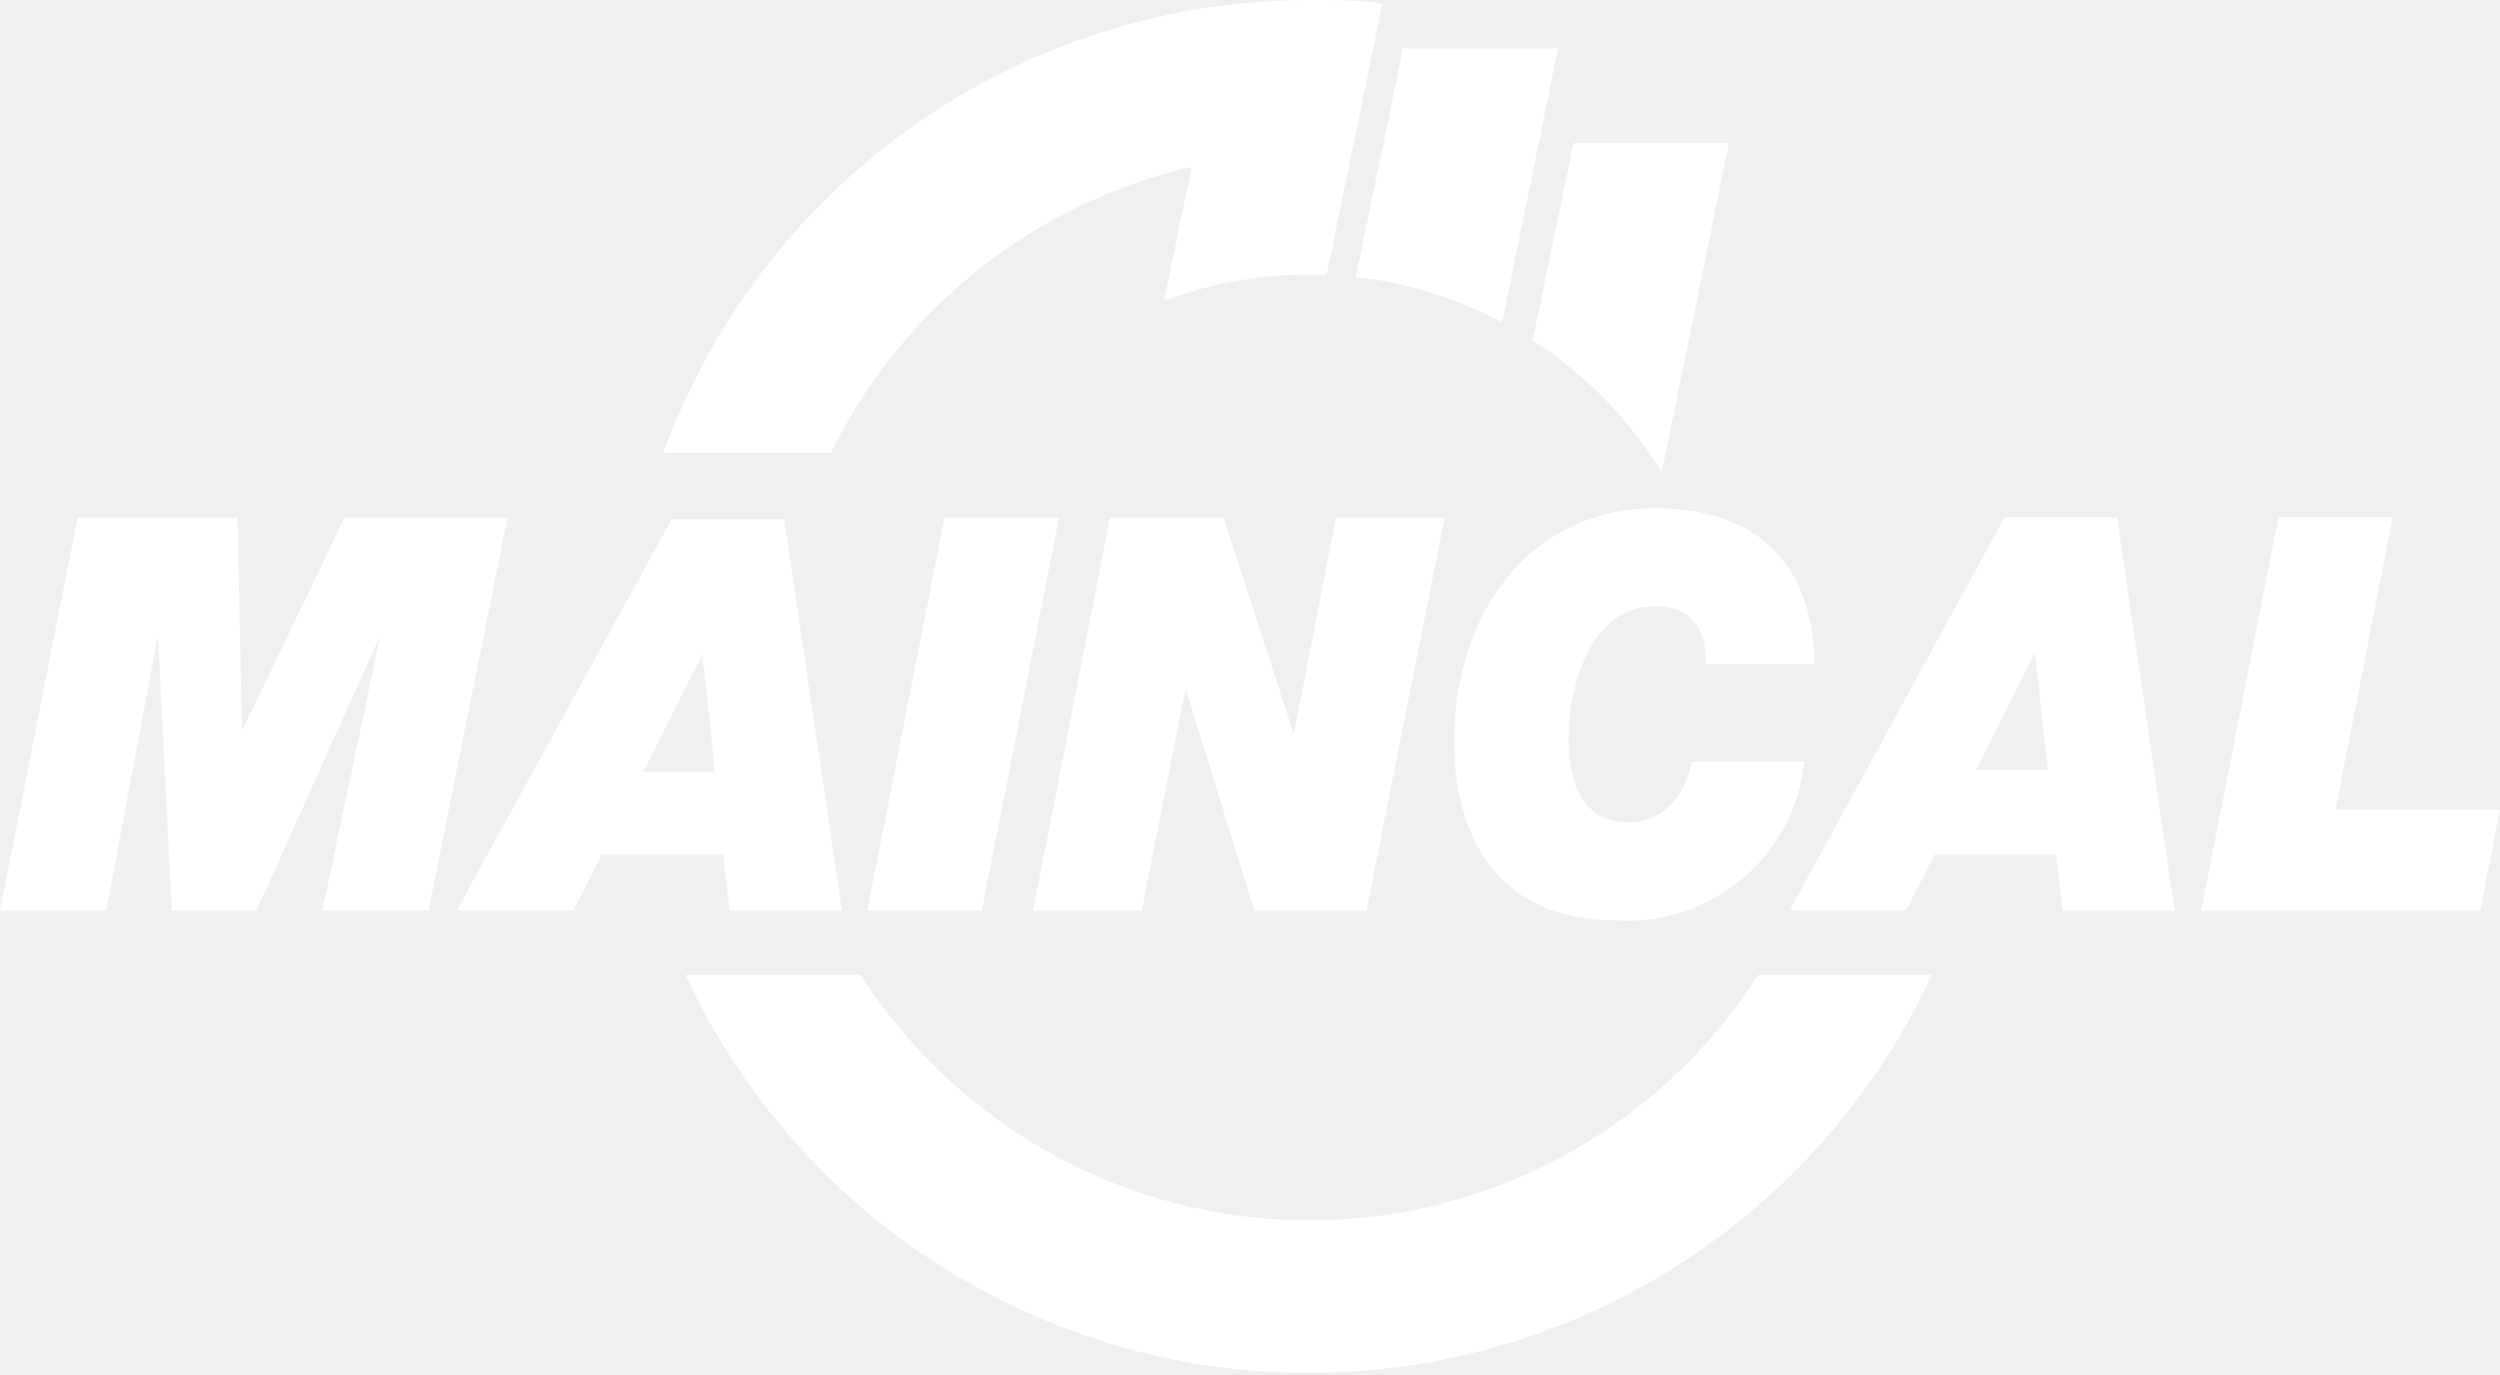
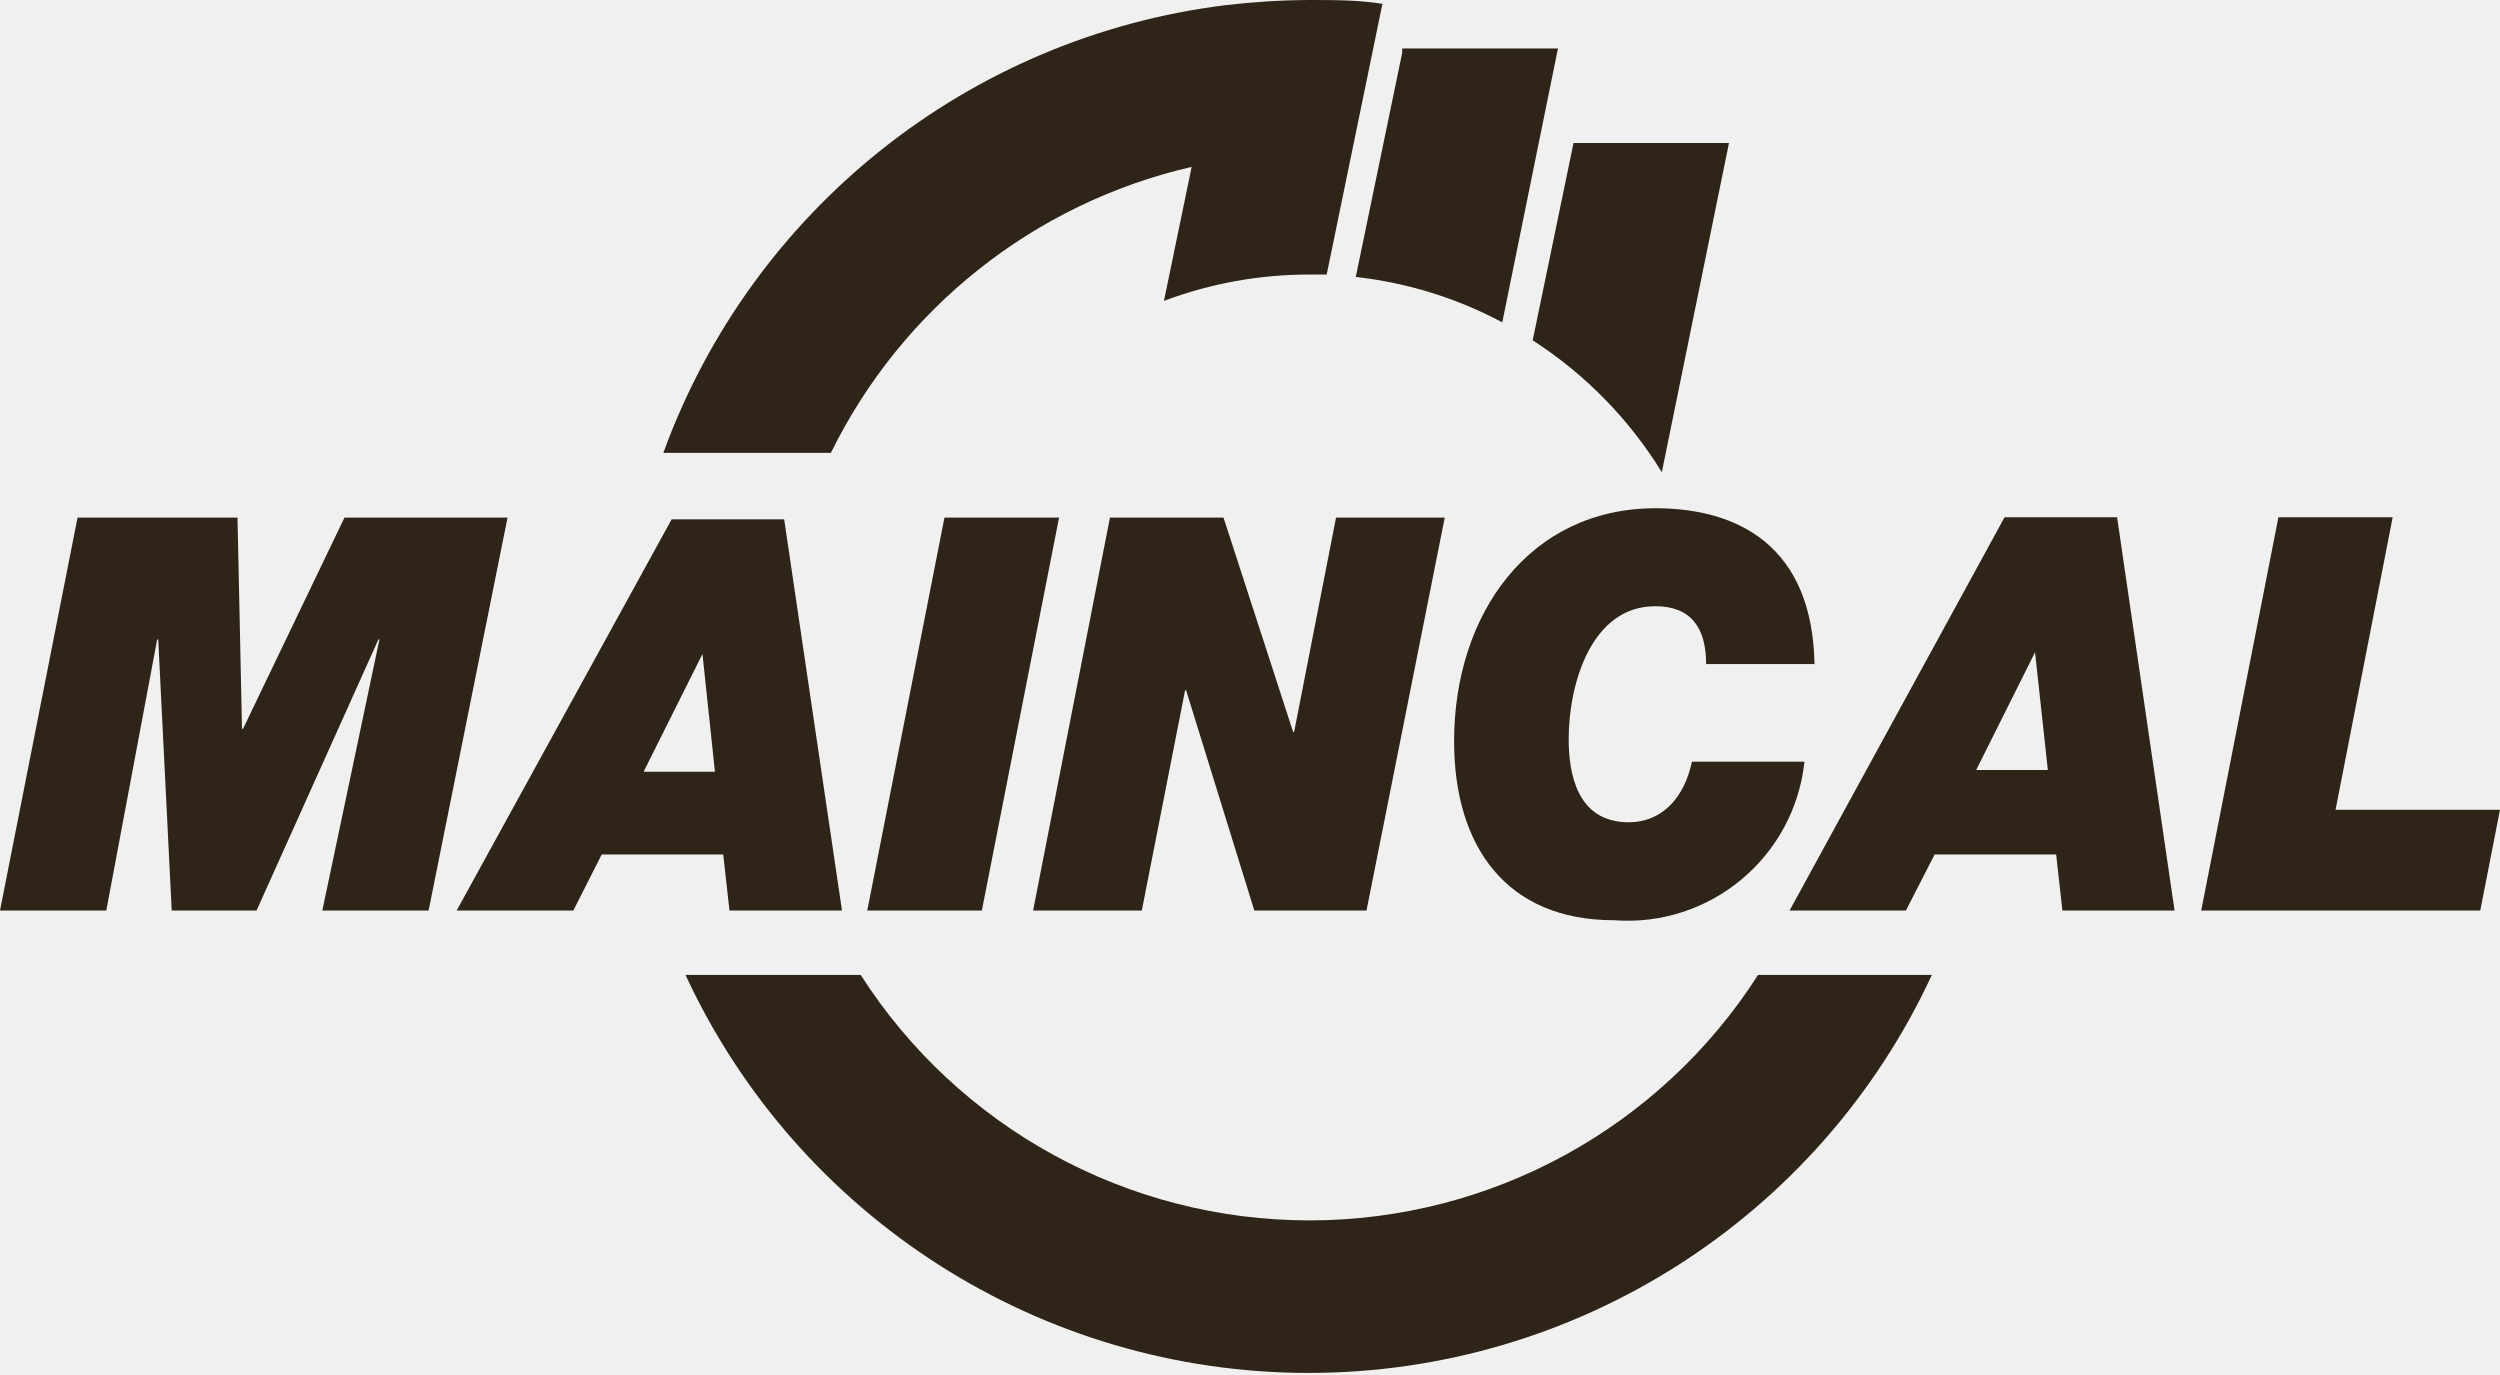
<svg xmlns="http://www.w3.org/2000/svg" id="Capa_1_copia_5" data-name="Capa 1 copia 5" viewBox="0 0 72.21 39.69">
  <defs>
-     <style>.cls-1{fill:#fff;}</style>
+     <style>.cls-1{fill:#2f2418;}</style>
  </defs>
  <path class="cls-1" d="M50.78,28.16a15.39,15.39,0,0,1-25.92,0H19.8a19.84,19.84,0,0,0,36,0Z" />
  <path class="cls-1" d="M34.42,4.82l-.8,3.87h0a11.9,11.9,0,0,1,4.2-.76h.5L39.93.11C39.23,0,38.53,0,37.82,0a21.57,21.57,0,0,0-2.43.15A19.88,19.88,0,0,0,19.16,13.08H24A15.48,15.48,0,0,1,34.42,4.82" />
  <path class="cls-1" d="M48,13.64l1.94-9.51H45.45l-1.18,5.7A12,12,0,0,1,48,13.64" />
  <path class="cls-1" d="M43.39,9.32,45,1.4h-4.5l0,.13L39.16,8a11.74,11.74,0,0,1,4.23,1.31" />
  <polygon class="cls-1" points="2.24 14.95 6.86 14.95 6.99 21.05 7.02 21.05 9.95 14.95 14.66 14.95 12.38 26.3 9.31 26.3 10.96 18.47 10.93 18.47 7.41 26.3 4.96 26.3 4.57 18.47 4.54 18.47 3.07 26.3 0 26.3 2.24 14.95" />
  <path class="cls-1" d="M19.4,15h3.25L24.32,26.3H21.07l-.18-1.62H17.38l-.82,1.62H13.19Zm-.81,7.29h2.06l-.36-3.4h0Z" />
  <polygon class="cls-1" points="27.28 14.95 30.59 14.95 28.36 26.3 25.05 26.3 27.28 14.95" />
  <polygon class="cls-1" points="32.06 14.95 35.34 14.95 37.35 21.14 37.38 21.14 38.59 14.95 41.73 14.95 39.47 26.3 36.23 26.3 34.26 19.94 34.23 19.94 32.98 26.3 29.84 26.3 32.06 14.95" />
  <path class="cls-1" d="M52.12,22a5.14,5.14,0,0,1-5.5,4.58c-3.11,0-4.62-2.13-4.62-5.17,0-3.67,2.17-6.73,5.82-6.73,2.39,0,4.53,1.1,4.59,4.5H49.28c0-1.06-.45-1.67-1.47-1.67-1.84,0-2.5,2.23-2.5,3.84,0,.93.21,2.4,1.73,2.4,1,0,1.62-.75,1.83-1.75Z" />
  <path class="cls-1" d="M57.9,14.94h3.25L62.81,26.3H59.57l-.18-1.62H55.88l-.83,1.62H51.69Zm-.82,7.3h2.07l-.37-3.4h0Z" />
  <polygon class="cls-1" points="65.81 14.94 69.11 14.94 67.46 23.39 72.21 23.39 71.64 26.3 63.58 26.3 65.81 14.94" />
</svg>
